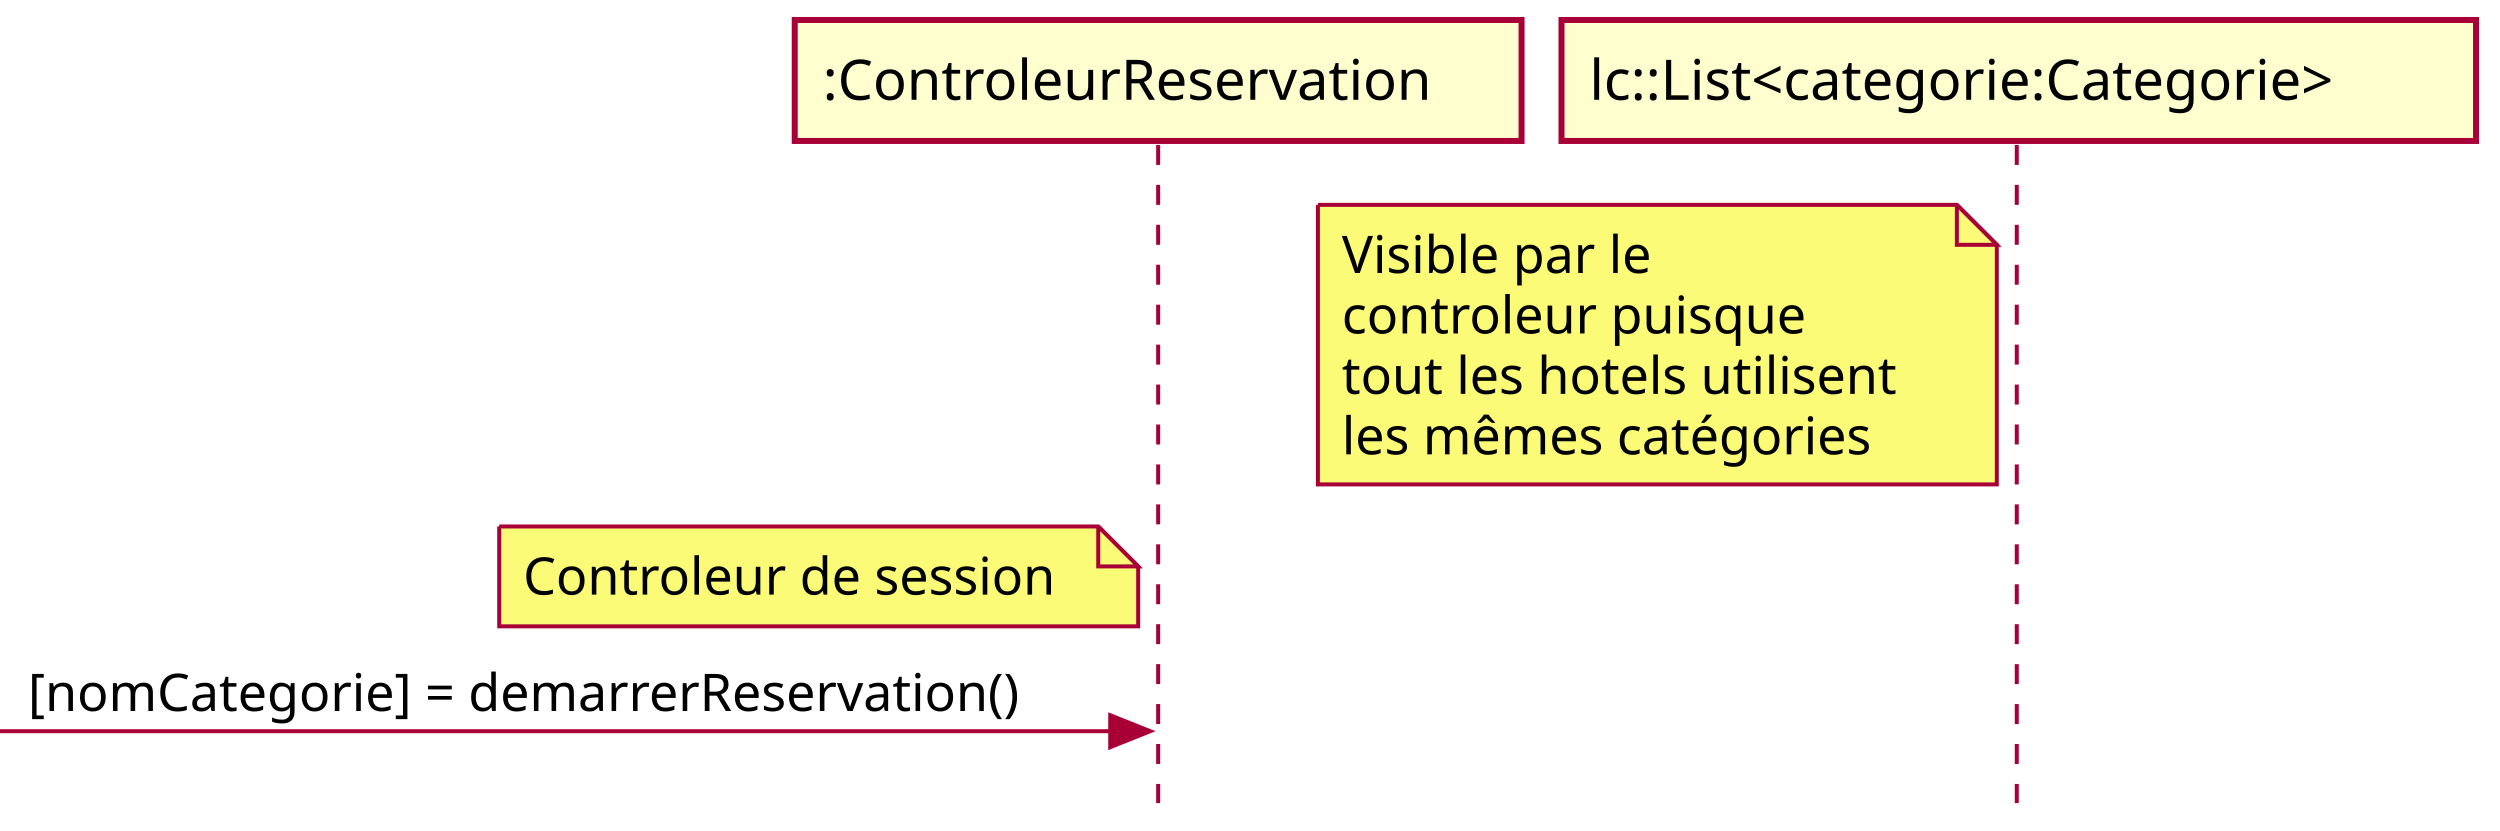
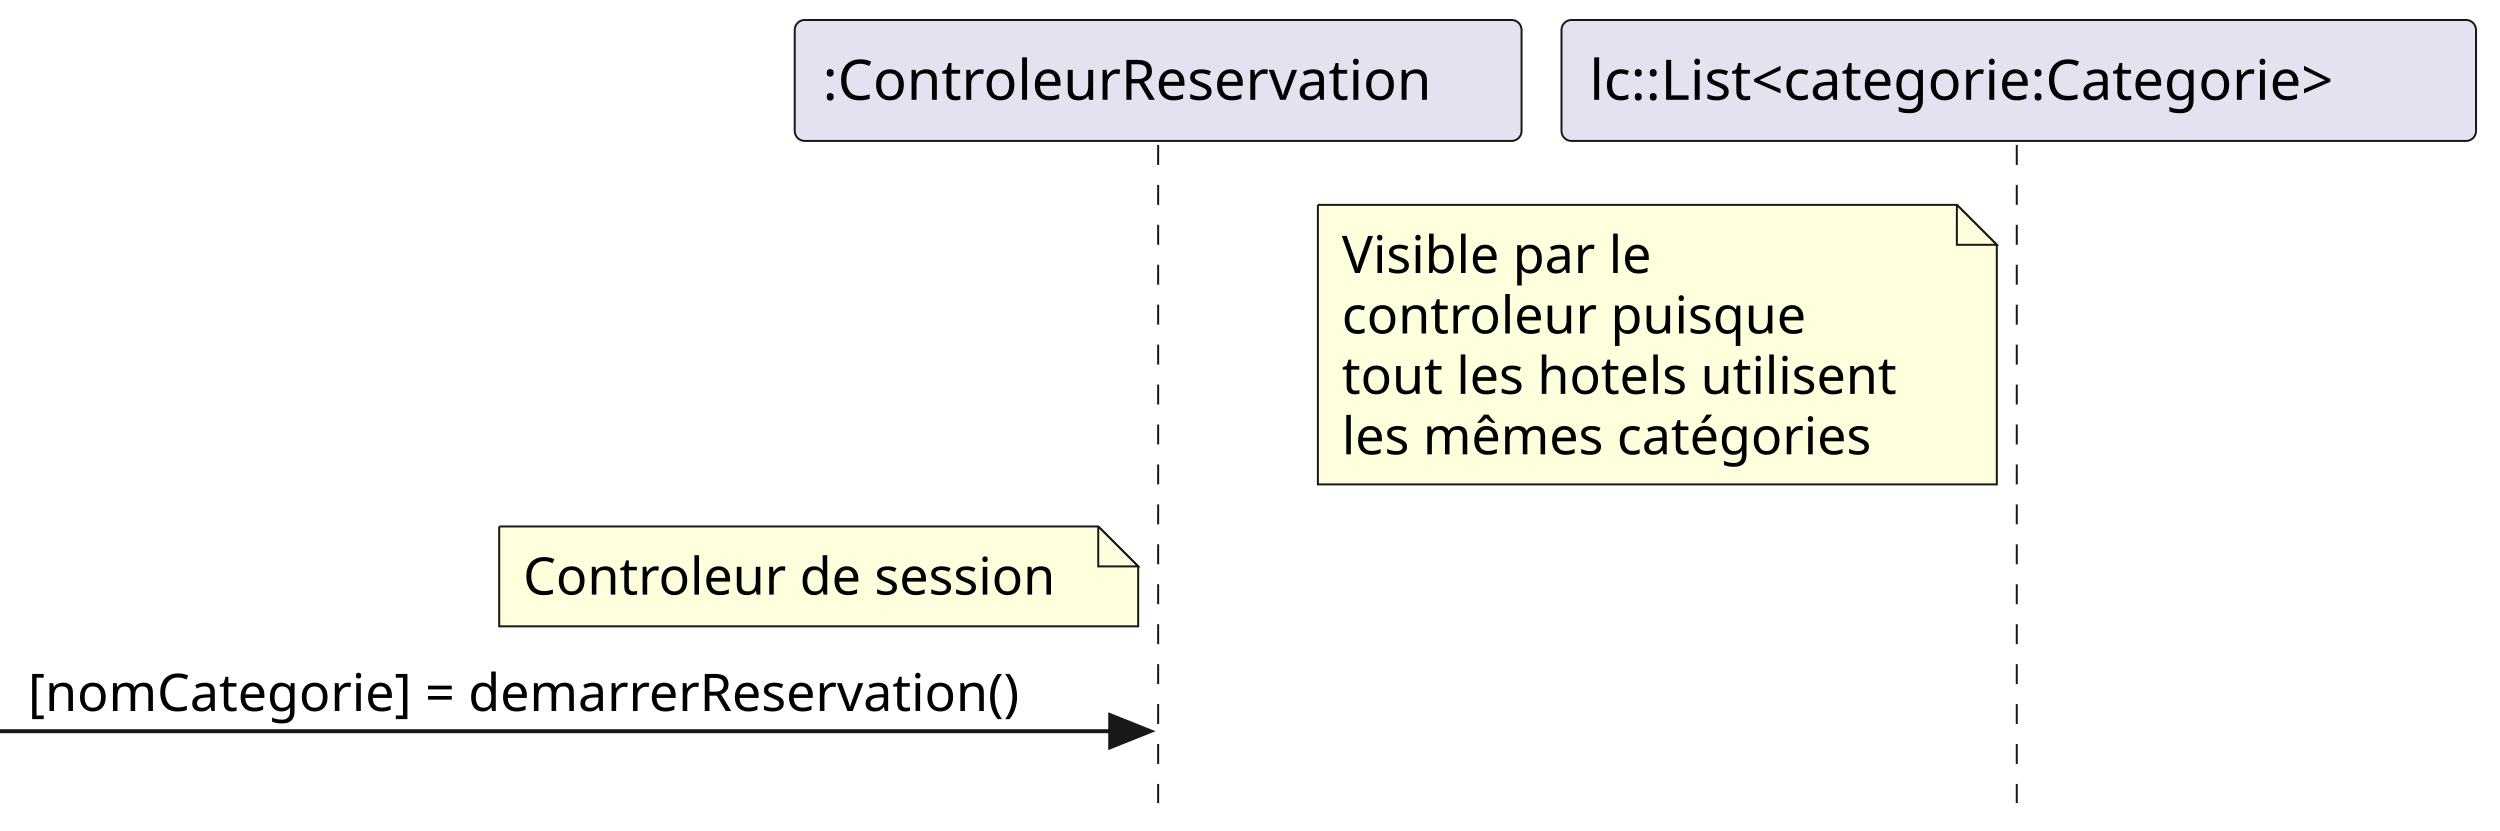
- <svg xmlns="http://www.w3.org/2000/svg" contentScriptType="application/ecmascript" contentStyleType="text/css" height="208px" preserveAspectRatio="none" style="width:626px;height:208px;" version="1.1" viewBox="0 0 626 208" width="626px" zoomAndPan="magnify">
+ <svg xmlns="http://www.w3.org/2000/svg" contentStyleType="text/css" height="208px" preserveAspectRatio="none" style="width:626px;height:208px;background:#FFFFFF;" version="1.1" viewBox="0 0 626 208" width="626px" zoomAndPan="magnify">
  <defs />
  <g>
-     <line style="stroke:#A80036;stroke-width:1.0;stroke-dasharray:5.0,5.0;" x1="290" x2="290" y1="36.297" y2="201.094" />
-     <line style="stroke:#A80036;stroke-width:1.0;stroke-dasharray:5.0,5.0;" x1="505" x2="505" y1="36.297" y2="201.094" />
-     <rect fill="#FEFECE" height="30.297" style="stroke:#A80036;stroke-width:1.5;" width="182" x="199" y="5" />
+     <line style="stroke:#181818;stroke-width:0.5;stroke-dasharray:5.0,5.0;" x1="290" x2="290" y1="36.297" y2="201.094" />
+     <line style="stroke:#181818;stroke-width:0.5;stroke-dasharray:5.0,5.0;" x1="505" x2="505" y1="36.297" y2="201.094" />
+     <rect fill="#E2E2F0" height="30.297" rx="2.5" ry="2.5" style="stroke:#181818;stroke-width:0.5;" width="182" x="199" y="5" />
    <text fill="#000000" font-family="sans-serif" font-size="14" lengthAdjust="spacing" textLength="168" x="206" y="24.995">:ControleurReservation</text>
-     <rect fill="#FEFECE" height="30.297" style="stroke:#A80036;stroke-width:1.5;" width="229" x="391" y="5" />
+     <rect fill="#E2E2F0" height="30.297" rx="2.5" ry="2.5" style="stroke:#181818;stroke-width:0.5;" width="229" x="391" y="5" />
    <text fill="#000000" font-family="sans-serif" font-size="14" lengthAdjust="spacing" textLength="215" x="398" y="24.995">lc::List&lt;categorie:Categorie&gt;</text>
-     <path d="M330,51.297 L330,121.297 L500,121.297 L500,61.297 L490,51.297 L330,51.297 " fill="#FBFB77" style="stroke:#A80036;stroke-width:1.0;" />
-     <path d="M490,51.297 L490,61.297 L500,61.297 L490,51.297 " fill="#FBFB77" style="stroke:#A80036;stroke-width:1.0;" />
+     <path d="M330,51.297 L330,121.297 L500,121.297 L500,61.297 L490,51.297 L330,51.297 " fill="#FEFFDD" style="stroke:#181818;stroke-width:0.5;" />
+     <path d="M490,51.297 L490,61.297 L500,61.297 L490,51.297 " fill="#FEFFDD" style="stroke:#181818;stroke-width:0.5;" />
    <text fill="#000000" font-family="sans-serif" font-size="13" lengthAdjust="spacing" textLength="81" x="336" y="68.364">Visible par le</text>
    <text fill="#000000" font-family="sans-serif" font-size="13" lengthAdjust="spacing" textLength="119" x="336" y="83.497">controleur puisque</text>
    <text fill="#000000" font-family="sans-serif" font-size="13" lengthAdjust="spacing" textLength="145" x="336" y="98.629">tout les hotels utilisent</text>
    <text fill="#000000" font-family="sans-serif" font-size="13" lengthAdjust="spacing" textLength="142" x="336" y="113.762">les mêmes catégories</text>
-     <path d="M125,131.828 L125,156.828 L285,156.828 L285,141.828 L275,131.828 L125,131.828 " fill="#FBFB77" style="stroke:#A80036;stroke-width:1.0;" />
-     <path d="M275,131.828 L275,141.828 L285,141.828 L275,131.828 " fill="#FBFB77" style="stroke:#A80036;stroke-width:1.0;" />
+     <path d="M125,131.828 L125,156.828 L285,156.828 L285,141.828 L275,131.828 L125,131.828 " fill="#FEFFDD" style="stroke:#181818;stroke-width:0.5;" />
+     <path d="M275,131.828 L275,141.828 L285,141.828 L275,131.828 " fill="#FEFFDD" style="stroke:#181818;stroke-width:0.5;" />
    <text fill="#000000" font-family="sans-serif" font-size="13" lengthAdjust="spacing" textLength="139" x="131" y="148.895">Controleur de session</text>
-     <polygon fill="#A80036" points="278,179.094,288,183.094,278,187.094" style="stroke:#A80036;stroke-width:1.0;" />
-     <line style="stroke:#A80036;stroke-width:1.0;" x1="0" x2="284" y1="183.094" y2="183.094" />
+     <polygon fill="#181818" points="278,179.094,288,183.094,278,187.094" style="stroke:#181818;stroke-width:1.0;" />
+     <line style="stroke:#181818;stroke-width:1.0;" x1="0" x2="284" y1="183.094" y2="183.094" />
    <text fill="#000000" font-family="sans-serif" font-size="13" lengthAdjust="spacing" textLength="266" x="7" y="178.028">[nomCategorie] = demarrerReservation()</text>
  </g>
</svg>
